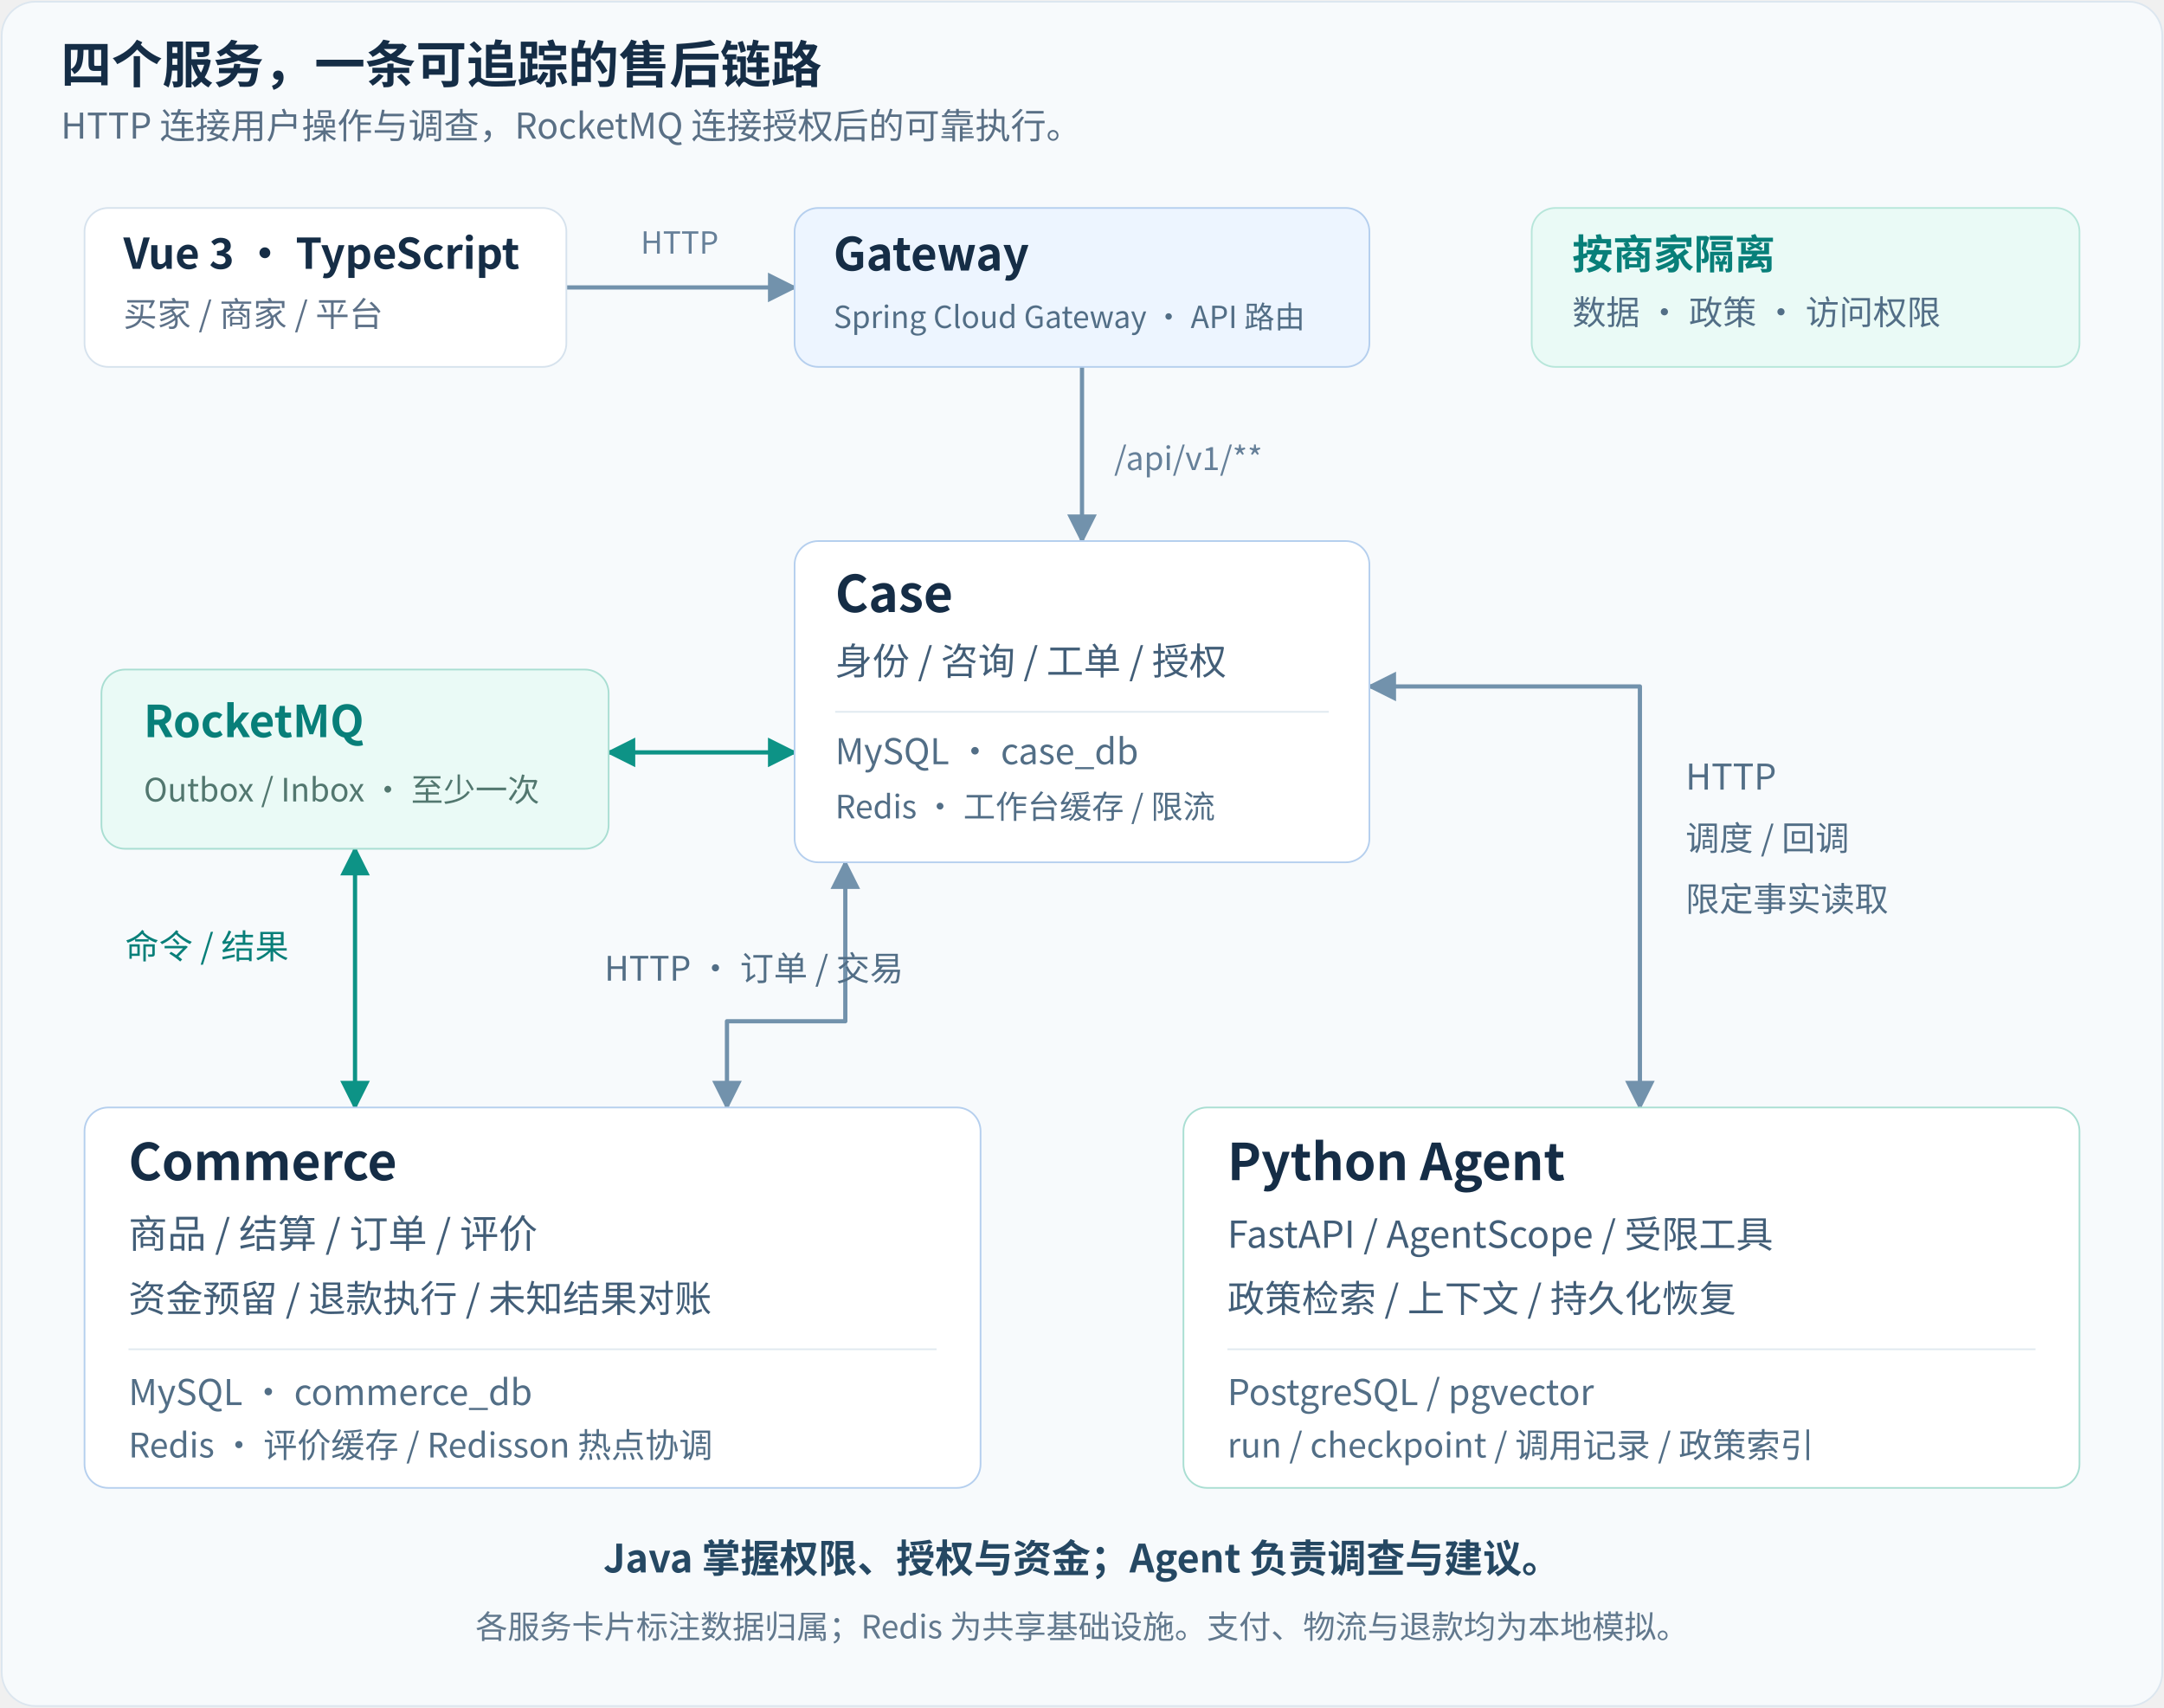
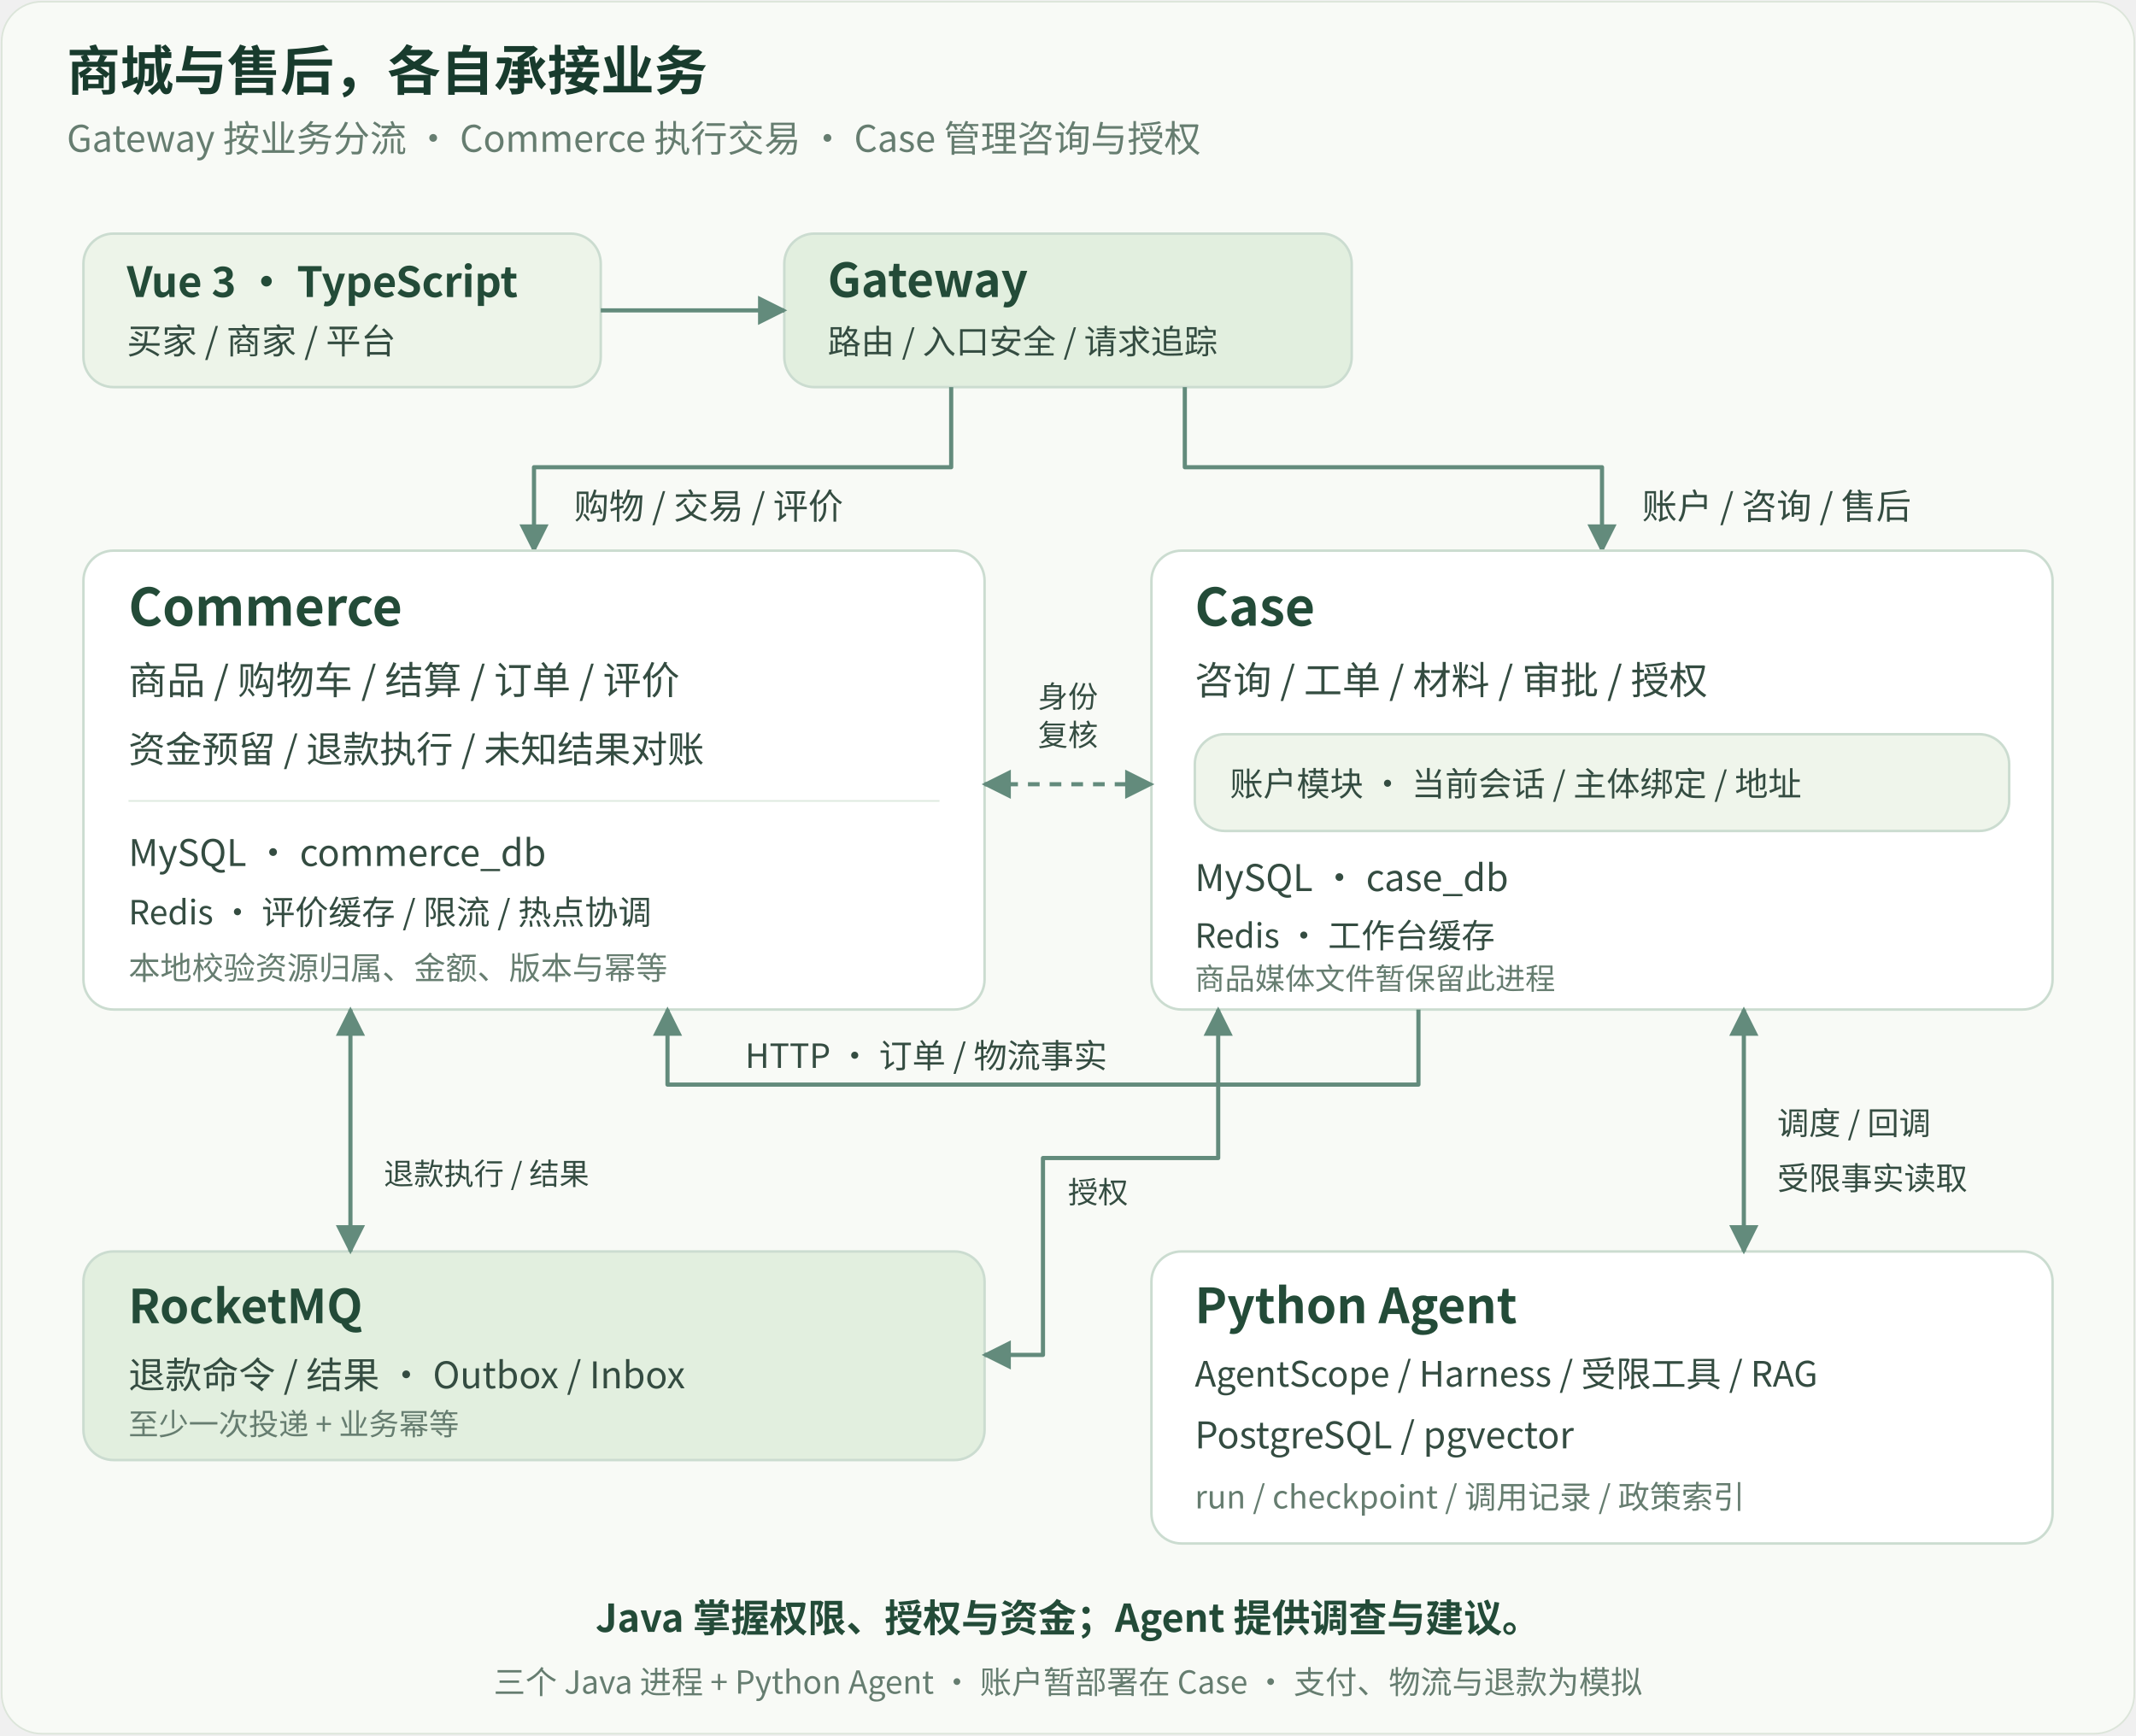
- <svg xmlns="http://www.w3.org/2000/svg" width="1280" height="1010" viewBox="0 0 1280 1010" role="img" aria-labelledby="title desc">
+ <svg xmlns="http://www.w3.org/2000/svg" width="1280" height="1040" viewBox="0 0 1280 1040" role="img" aria-labelledby="title desc">
+   <defs>
+     <marker id="arrow" viewBox="0 0 10 10" refX="9" refY="5" markerWidth="7" markerHeight="7" orient="auto-start-reverse">
+       <path d="M 0 0 L 10 5 L 0 10 z" fill="#638b7c" />
+     </marker>
+   </defs>
+   <rect x="1" y="1" width="1278" height="1038" rx="24" fill="#f8faf6" stroke="#dce5da" />
  <g font-family="Microsoft YaHei, PingFang SC, Noto Sans CJK SC, Arial, sans-serif">
-     <rect x="1" y="1" width="1278" height="1008" rx="20" fill="#f7fafc" stroke="#dce6ef" />
-     <text x="36" y="49" font-size="30" fill="#152d46" font-weight="700" text-anchor="start">四个服务，一条可追踪的售后链路</text>
-     <text x="36" y="82" font-size="21" fill="#596f85" font-weight="400" text-anchor="start">HTTP 连接用户操作与调查，RocketMQ 连接授权后的可靠执行。</text>
-     <defs>
-       <marker id="arrow" viewBox="0 0 10 10" refX="9" refY="5" markerWidth="7" markerHeight="7" orient="auto-start-reverse">
-         <path d="M 0 0 L 10 5 L 0 10 z" fill="#7292ac" />
-       </marker>
-       <marker id="mq" viewBox="0 0 10 10" refX="9" refY="5" markerWidth="7" markerHeight="7" orient="auto-start-reverse">
-         <path d="M 0 0 L 10 5 L 0 10 z" fill="#0d9386" />
-       </marker>
-     </defs>
-     <path d="M 335 170 H 470" fill="none" stroke="#7292ac" stroke-width="2.5" stroke-linejoin="round" marker-end="url(#arrow)" />
-     <text x="402" y="150" font-size="18" fill="#668099" font-weight="400" text-anchor="middle">HTTP</text>
-     <path d="M 640 217 V 320" fill="none" stroke="#7292ac" stroke-width="2.5" stroke-linejoin="round" marker-end="url(#arrow)" />
-     <text x="659" y="278" font-size="19" fill="#668099" font-weight="400" text-anchor="start">/api/v1/**</text>
-     <path d="M 470 445 H 360" fill="none" stroke="#0d9386" stroke-width="2.5" stroke-linejoin="round" marker-end="url(#mq)" marker-start="url(#mq)" />
-     <path d="M 210 502 V 655" fill="none" stroke="#0d9386" stroke-width="2.5" stroke-linejoin="round" marker-end="url(#mq)" marker-start="url(#mq)" />
-     <text x="74" y="567" font-size="20" fill="#087f79" font-weight="400" text-anchor="start">命令 / 结果</text>
-     <path d="M 500 510 V 604 H 430 V 655" fill="none" stroke="#7292ac" stroke-width="2.5" stroke-linejoin="round" marker-end="url(#arrow)" marker-start="url(#arrow)" />
-     <text x="446" y="580" font-size="20" fill="#526e86" font-weight="400" text-anchor="middle">HTTP · 订单 / 交易</text>
-     <path d="M 810 406 H 970 V 655" fill="none" stroke="#7292ac" stroke-width="2.5" stroke-linejoin="round" marker-end="url(#arrow)" marker-start="url(#arrow)" />
-     <text x="997" y="467" font-size="21" fill="#526e86" font-weight="400" text-anchor="start">HTTP</text>
-     <text x="997" y="503" font-size="20" fill="#526e86" font-weight="400" text-anchor="start">调度 / 回调</text>
-     <text x="997" y="539" font-size="20" fill="#526e86" font-weight="400" text-anchor="start">限定事实读取</text>
-     <rect x="50" y="123" width="285" height="94" rx="14" fill="#ffffff" stroke="#d6e2ed" />
-     <text x="73" y="159" font-size="25" fill="#152d46" font-weight="700" text-anchor="start">Vue 3 · TypeScript</text>
-     <text x="73" y="193" font-size="20" fill="#5d7188" font-weight="400" text-anchor="start">买家 / 商家 / 平台</text>
-     <rect x="470" y="123" width="340" height="94" rx="14" fill="#edf5ff" stroke="#b5cfee" />
-     <text x="493" y="160" font-size="27" fill="#152d46" font-weight="700" text-anchor="start">Gateway</text>
-     <text x="493" y="194" font-size="18" fill="#526e86" font-weight="400" text-anchor="start">Spring Cloud Gateway · API 路由</text>
-     <rect x="906" y="123" width="324" height="94" rx="14" fill="#eafaf6" stroke="#b7e6da" />
-     <text x="930" y="159" font-size="24" fill="#087f79" font-weight="700" text-anchor="start">按商家隔离</text>
-     <text x="930" y="192" font-size="20" fill="#526e86" font-weight="400" text-anchor="start">数据 · 政策 · 访问权限</text>
-     <rect x="470" y="320" width="340" height="190" rx="14" fill="#ffffff" stroke="#b5cfee" />
-     <text x="494" y="362" font-size="30" fill="#152d46" font-weight="700" text-anchor="start">Case</text>
-     <text x="494" y="399" font-size="22" fill="#425e78" font-weight="400" text-anchor="start">身份 / 咨询 / 工单 / 授权</text>
-     <path d="M 494 421 H 786" stroke="#e0e9f0" />
-     <text x="494" y="452" font-size="21" fill="#526e86" font-weight="400" text-anchor="start">MySQL · case_db</text>
-     <text x="494" y="484" font-size="19" fill="#526e86" font-weight="400" text-anchor="start">Redis · 工作台缓存 / 限流</text>
-     <rect x="60" y="396" width="300" height="106" rx="14" fill="#eafaf6" stroke="#a9ded2" />
-     <text x="85" y="436" font-size="26" fill="#087f79" font-weight="700" text-anchor="start">RocketMQ</text>
-     <text x="85" y="474" font-size="19" fill="#52776f" font-weight="400" text-anchor="start">Outbox / Inbox · 至少一次</text>
-     <rect x="50" y="655" width="530" height="225" rx="14" fill="#ffffff" stroke="#b5cfee" />
-     <text x="76" y="698" font-size="30" fill="#152d46" font-weight="700" text-anchor="start">Commerce</text>
-     <text x="76" y="738" font-size="23" fill="#425e78" font-weight="400" text-anchor="start">商品 / 结算 / 订单 / 评价</text>
-     <text x="76" y="776" font-size="22" fill="#425e78" font-weight="400" text-anchor="start">资金预留 / 退款执行 / 未知结果对账</text>
-     <path d="M 76 798 H 554" stroke="#e0e9f0" />
-     <text x="76" y="831" font-size="21" fill="#526e86" font-weight="400" text-anchor="start">MySQL · commerce_db</text>
-     <text x="76" y="862" font-size="20" fill="#526e86" font-weight="400" text-anchor="start">Redis · 评价缓存 / Redisson 热点协调</text>
-     <rect x="700" y="655" width="530" height="225" rx="14" fill="#ffffff" stroke="#a9ded2" />
-     <text x="726" y="698" font-size="30" fill="#152d46" font-weight="700" text-anchor="start">Python Agent</text>
-     <text x="726" y="738" font-size="22" fill="#425e78" font-weight="400" text-anchor="start">FastAPI / AgentScope / 受限工具</text>
-     <text x="726" y="776" font-size="22" fill="#425e78" font-weight="400" text-anchor="start">政策检索 / 上下文 / 持久化恢复</text>
-     <path d="M 726 798 H 1204" stroke="#e0e9f0" />
-     <text x="726" y="831" font-size="21" fill="#526e86" font-weight="400" text-anchor="start">PostgreSQL / pgvector</text>
-     <text x="726" y="862" font-size="20" fill="#526e86" font-weight="400" text-anchor="start">run / checkpoint / 调用记录 / 政策索引</text>
-     <text x="640" y="930" font-size="23" fill="#254863" font-weight="700" text-anchor="middle">Java 掌握权限、授权与资金；Agent 负责调查与建议。</text>
-     <text x="640" y="969" font-size="19" fill="#61788d" font-weight="400" text-anchor="middle">各服务卡片标注数据归属；Redis 为共享基础设施。支付、物流与退款均为本地模拟。</text>
+     <text x="40" y="54" font-size="32" fill="#183b2d" font-weight="700" text-anchor="start">商城与售后，各自承接业务</text>
+     <text x="40" y="91" font-size="22" fill="#667d70" font-weight="400" text-anchor="start">Gateway 按业务分流 · Commerce 执行交易 · Case 管理咨询与授权</text>
+     <rect x="50" y="140" width="310" height="92" rx="18" fill="#edf4e9" stroke="#cbdcd0" stroke-width="1.5" />
+     <text x="76" y="178" font-size="25" fill="#234b38" font-weight="700" text-anchor="start">Vue 3 · TypeScript</text>
+     <text x="76" y="212" font-size="21" fill="#344c41" font-weight="400" text-anchor="start">买家 / 商家 / 平台</text>
+     <rect x="470" y="140" width="340" height="92" rx="18" fill="#e2efdf" stroke="#cbdcd0" stroke-width="1.5" />
+     <text x="496" y="178" font-size="28" fill="#234b38" font-weight="700" text-anchor="start">Gateway</text>
+     <text x="496" y="212" font-size="20" fill="#344c41" font-weight="400" text-anchor="start">路由 / 入口安全 / 请求追踪</text>
+     <path d="M 360 186 H 470" fill="none" stroke="#638b7c" stroke-width="2.5" stroke-linejoin="round" marker-end="url(#arrow)" />
+     <path d="M 570 232 V 280 H 320 V 330" fill="none" stroke="#638b7c" stroke-width="2.5" stroke-linejoin="round" marker-end="url(#arrow)" />
+     <text x="344" y="311" font-size="21" fill="#344c41" font-weight="400" text-anchor="start">购物 / 交易 / 评价</text>
+     <path d="M 710 232 V 280 H 960 V 330" fill="none" stroke="#638b7c" stroke-width="2.5" stroke-linejoin="round" marker-end="url(#arrow)" />
+     <text x="984" y="311" font-size="21" fill="#344c41" font-weight="400" text-anchor="start">账户 / 咨询 / 售后</text>
+     <rect x="50" y="330" width="540" height="275" rx="18" fill="#ffffff" stroke="#cbdcd0" stroke-width="1.5" />
+     <text x="77" y="375" font-size="31" fill="#234b38" font-weight="700" text-anchor="start">Commerce</text>
+     <text x="77" y="416" font-size="23" fill="#344c41" font-weight="400" text-anchor="start">商品 / 购物车 / 结算 / 订单 / 评价</text>
+     <text x="77" y="457" font-size="22" fill="#344c41" font-weight="400" text-anchor="start">资金预留 / 退款执行 / 未知结果对账</text>
+     <path d="M 77 480 H 563" stroke="#deeadf" />
+     <text x="77" y="519" font-size="22" fill="#344c41" font-weight="400" text-anchor="start">MySQL · commerce_db</text>
+     <text x="77" y="554" font-size="20" fill="#344c41" font-weight="400" text-anchor="start">Redis · 评价缓存 / 限流 / 热点协调</text>
+     <text x="77" y="587" font-size="19" fill="#667d70" font-weight="400" text-anchor="start">本地校验资源归属、金额、版本与幂等</text>
+     <rect x="690" y="330" width="540" height="275" rx="18" fill="#ffffff" stroke="#cbdcd0" stroke-width="1.5" />
+     <text x="716" y="375" font-size="31" fill="#234b38" font-weight="700" text-anchor="start">Case</text>
+     <text x="716" y="416" font-size="23" fill="#344c41" font-weight="400" text-anchor="start">咨询 / 工单 / 材料 / 审批 / 授权</text>
+     <rect x="716" y="440" width="488" height="58" rx="18" fill="#eff5eb" stroke="#cbdcd0" stroke-width="1.5" />
+     <text x="737" y="477" font-size="20" fill="#344c41" font-weight="400" text-anchor="start">账户模块 · 当前会话 / 主体绑定 / 地址</text>
+     <text x="716" y="534" font-size="22" fill="#344c41" font-weight="400" text-anchor="start">MySQL · case_db</text>
+     <text x="716" y="568" font-size="20" fill="#344c41" font-weight="400" text-anchor="start">Redis · 工作台缓存</text>
+     <text x="716" y="593" font-size="18" fill="#667d70" font-weight="400" text-anchor="start">商品媒体文件暂保留此进程</text>
+     <path d="M 590 470 H 690" fill="none" stroke="#638b7c" stroke-width="2.5" stroke-linejoin="round" marker-end="url(#arrow)" marker-start="url(#arrow)" stroke-dasharray="7 6" />
+     <text x="640" y="424" font-size="18" fill="#344c41" font-weight="400" text-anchor="middle">身份</text>
+     <text x="640" y="447" font-size="18" fill="#344c41" font-weight="400" text-anchor="middle">复核</text>
+     <path d="M 850 605 V 650 H 400 V 605" fill="none" stroke="#638b7c" stroke-width="2.5" stroke-linejoin="round" marker-end="url(#arrow)" />
+     <text x="555" y="640" font-size="20" fill="#344c41" font-weight="400" text-anchor="middle">HTTP · 订单 / 物流事实</text>
+     <rect x="50" y="750" width="540" height="125" rx="18" fill="#e2efdf" stroke="#cbdcd0" stroke-width="1.5" />
+     <text x="77" y="793" font-size="28" fill="#234b38" font-weight="700" text-anchor="start">RocketMQ</text>
+     <text x="77" y="832" font-size="22" fill="#344c41" font-weight="400" text-anchor="start">退款命令 / 结果 · Outbox / Inbox</text>
+     <text x="77" y="860" font-size="18" fill="#667d70" font-weight="400" text-anchor="start">至少一次投递 + 业务幂等</text>
+     <path d="M 210 605 V 750" fill="none" stroke="#638b7c" stroke-width="2.5" stroke-linejoin="round" marker-end="url(#arrow)" marker-start="url(#arrow)" />
+     <text x="230" y="710" font-size="18" fill="#344c41" font-weight="400" text-anchor="start">退款执行 / 结果</text>
+     <path d="M 730 605 V 694 H 625 V 812 H 590" fill="none" stroke="#638b7c" stroke-width="2.5" stroke-linejoin="round" marker-end="url(#arrow)" marker-start="url(#arrow)" />
+     <text x="640" y="721" font-size="18" fill="#344c41" font-weight="400" text-anchor="start">授权</text>
+     <rect x="690" y="750" width="540" height="175" rx="18" fill="#ffffff" stroke="#cbdcd0" stroke-width="1.5" />
+     <text x="716" y="793" font-size="29" fill="#234b38" font-weight="700" text-anchor="start">Python Agent</text>
+     <text x="716" y="831" font-size="21" fill="#344c41" font-weight="400" text-anchor="start">AgentScope / Harness / 受限工具 / RAG</text>
+     <text x="716" y="868" font-size="22" fill="#344c41" font-weight="400" text-anchor="start">PostgreSQL / pgvector</text>
+     <text x="716" y="904" font-size="19" fill="#667d70" font-weight="400" text-anchor="start">run / checkpoint / 调用记录 / 政策索引</text>
+     <path d="M 1045 605 V 750" fill="none" stroke="#638b7c" stroke-width="2.5" stroke-linejoin="round" marker-end="url(#arrow)" marker-start="url(#arrow)" />
+     <text x="1065" y="680" font-size="19" fill="#344c41" font-weight="400" text-anchor="start">调度 / 回调</text>
+     <text x="1065" y="713" font-size="19" fill="#344c41" font-weight="400" text-anchor="start">受限事实读取</text>
+     <text x="640" y="978" font-size="23" fill="#234b38" font-weight="700" text-anchor="middle">Java 掌握权限、授权与资金；Agent 提供调查与建议。</text>
+     <text x="640" y="1015" font-size="19" fill="#667d70" font-weight="400" text-anchor="middle">三个 Java 进程 + Python Agent · 账户暂部署在 Case · 支付、物流与退款为模拟</text>
  </g>
</svg>
